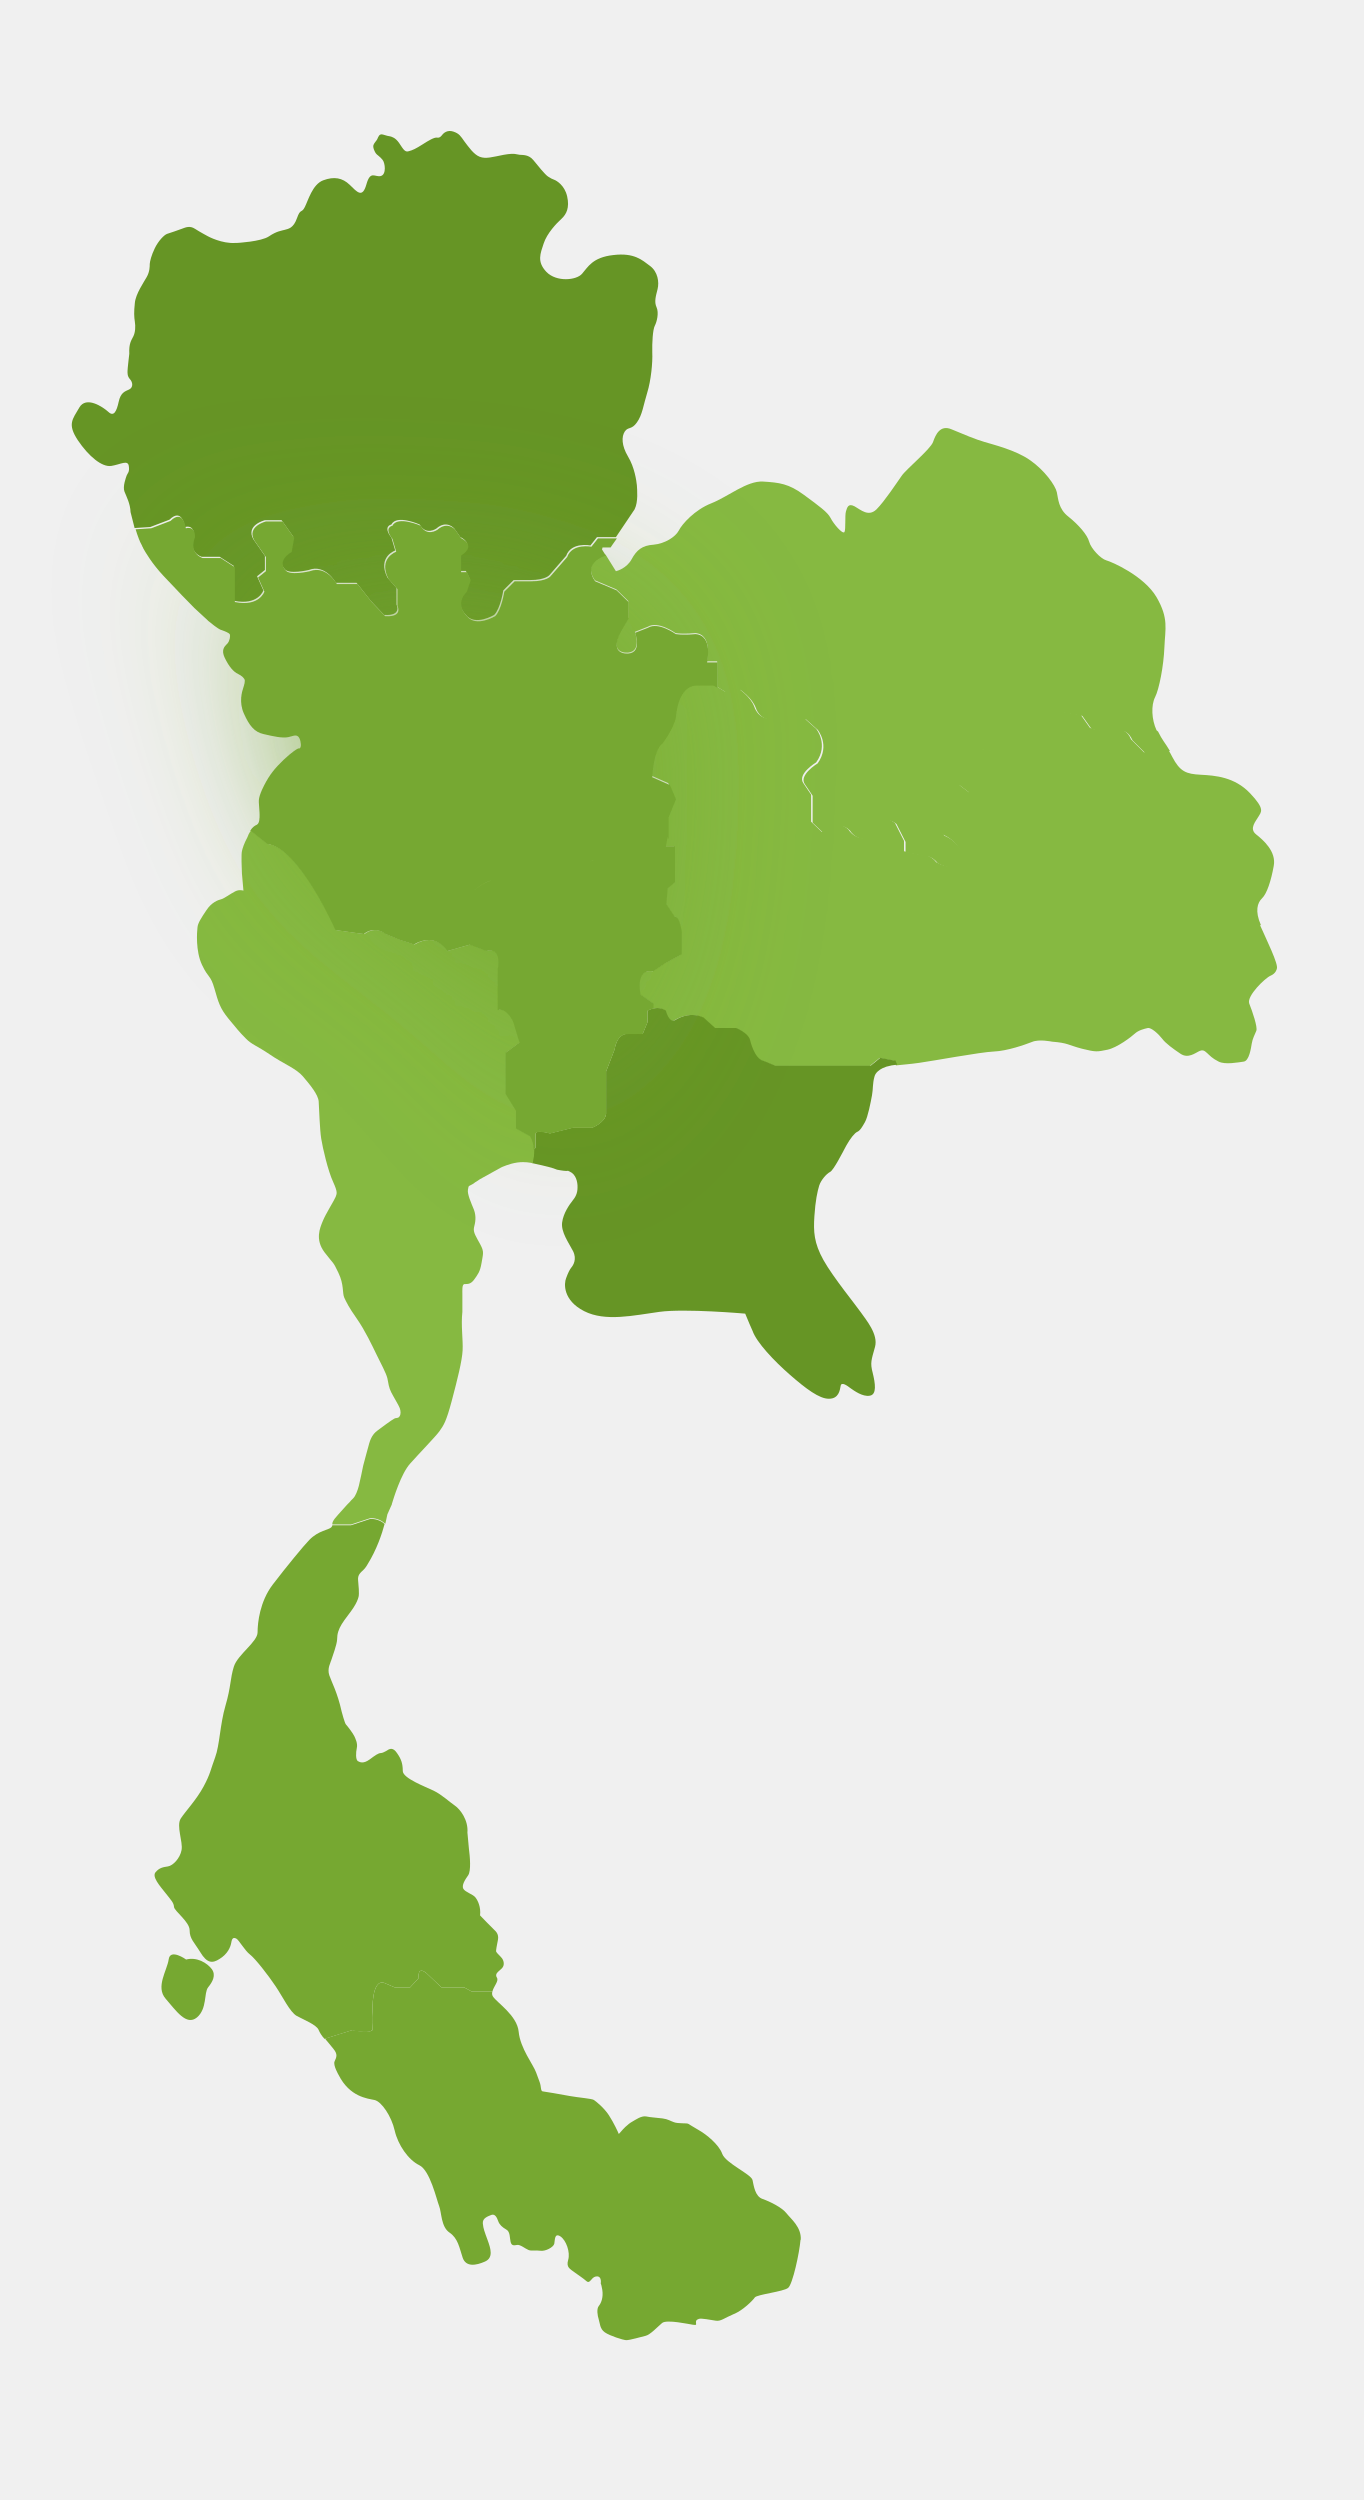
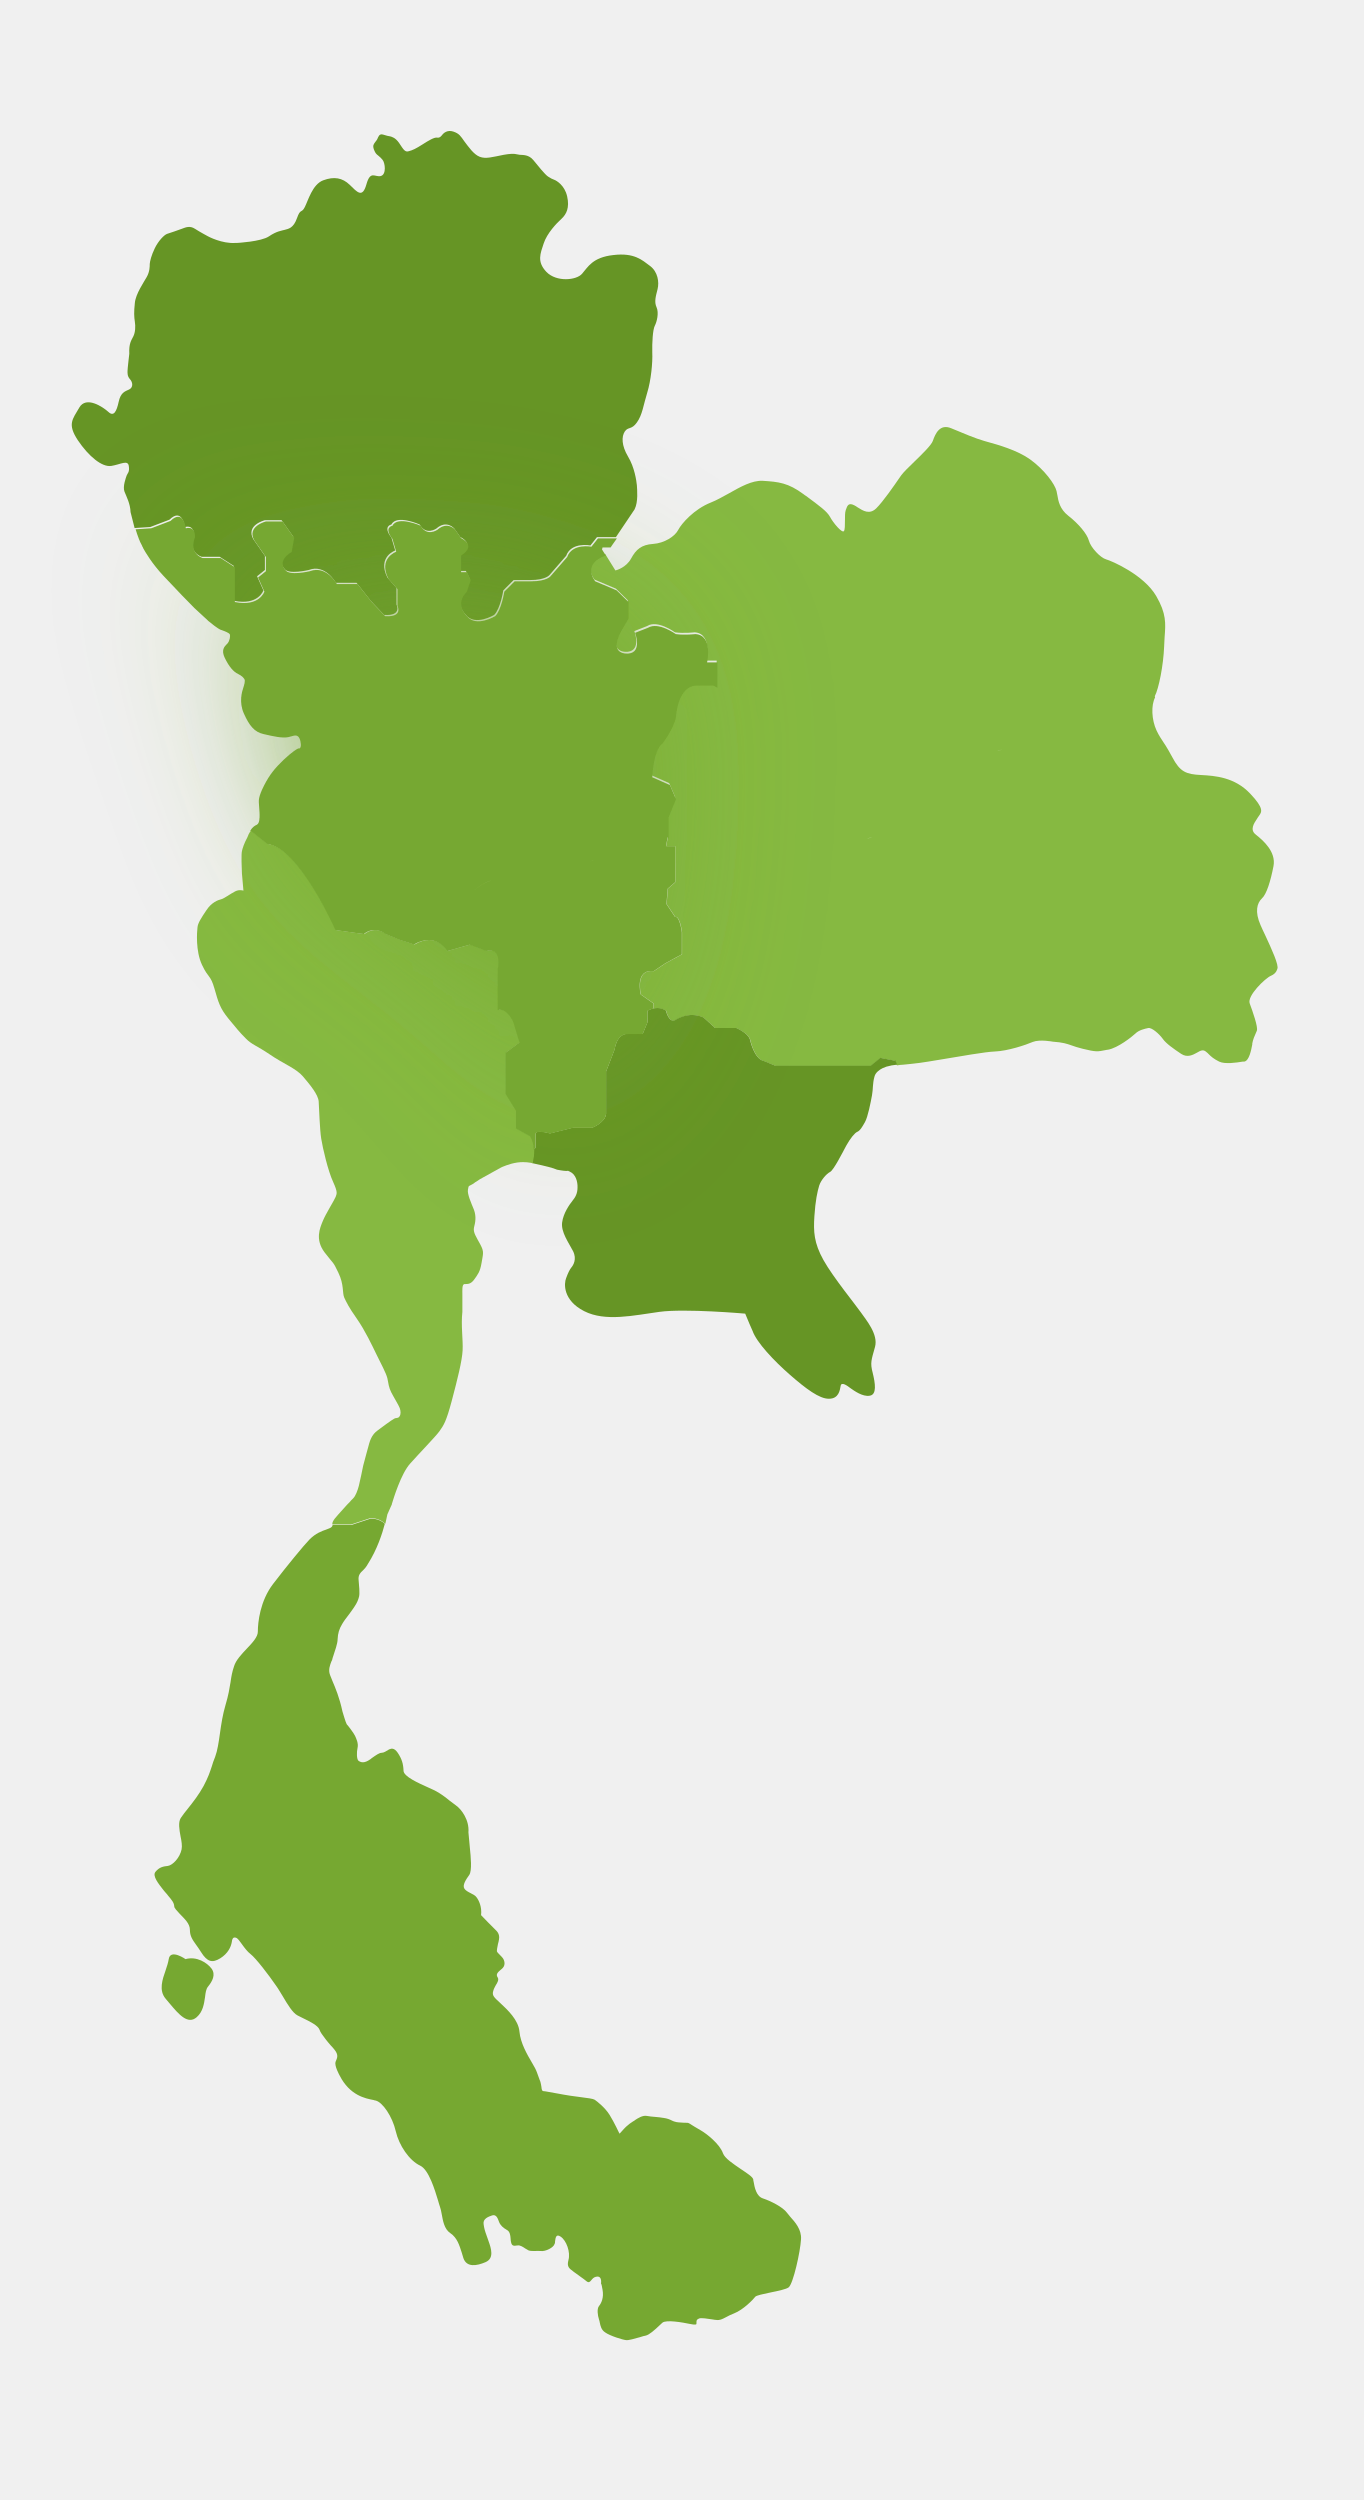
<svg xmlns="http://www.w3.org/2000/svg" version="1.1" viewBox="0 0 540 990">
  <defs>
    <style>
      .cls-1 {
        fill: none;
      }

      .cls-2 {
        mask: url(#mask);
      }

      .cls-3 {
        filter: url(#drop-shadow-6);
      }

      .cls-3, .cls-4, .cls-5 {
        fill: #86b941;
      }

      .cls-6 {
        filter: url(#drop-shadow-3);
      }

      .cls-7 {
        filter: url(#drop-shadow-2);
      }

      .cls-8 {
        filter: url(#drop-shadow-7);
      }

      .cls-9 {
        filter: url(#drop-shadow-5);
      }

      .cls-10 {
        filter: url(#drop-shadow-4);
      }

      .cls-11 {
        fill-opacity: .3;
      }

      .cls-11, .cls-12, .cls-5, .cls-13, .cls-14 {
        fill-rule: evenodd;
      }

      .cls-11, .cls-15 {
        fill: #fff;
      }

      .cls-16 {
        fill: url(#linear-gradient-5);
      }

      .cls-17 {
        fill: url(#linear-gradient-6);
      }

      .cls-18 {
        fill: url(#linear-gradient-4);
      }

      .cls-19 {
        fill: url(#linear-gradient-3);
      }

      .cls-20 {
        fill: url(#linear-gradient-2);
      }

      .cls-21 {
        fill: #3f74c7;
      }

      .cls-22 {
        fill: url(#linear-gradient);
      }

      .cls-23, .cls-13, .cls-14 {
        fill: #76a831;
      }

      .cls-24 {
        mask: url(#mask-2);
      }

      .cls-25 {
        mask: url(#mask-3);
      }

      .cls-26 {
        mask: url(#mask-4);
      }

      .cls-27 {
        mask: url(#mask-5);
      }

      .cls-28 {
        mask: url(#mask-7);
      }

      .cls-29 {
        mask: url(#mask-6);
      }

      .cls-30 {
        mask: url(#mask-1);
      }

      .cls-31 {
        fill: #3860ad;
      }

      .cls-32 {
        clip-path: url(#clippath-1);
      }

      .cls-33 {
        clip-path: url(#clippath-3);
      }

      .cls-34 {
        clip-path: url(#clippath-4);
      }

      .cls-35 {
        clip-path: url(#clippath-2);
      }

      .cls-36 {
        clip-path: url(#clippath-7);
      }

      .cls-37 {
        clip-path: url(#clippath-6);
      }

      .cls-38 {
        clip-path: url(#clippath-5);
      }

      .cls-14 {
        filter: url(#drop-shadow-1);
      }

      .cls-39 {
        fill: #669525;
      }

      .cls-40 {
        clip-path: url(#clippath);
      }
    </style>
    <filter id="drop-shadow-1" x="-67" y="84" width="471" height="492" filterUnits="userSpaceOnUse">
      <feOffset dx="0" dy="0" />
      <feGaussianBlur result="blur" stdDeviation="40" />
      <feComposite in2="blur" operator="in" />
      <feComposite in="SourceGraphic" />
    </filter>
  </defs>
  <g>
    <path class="cls-39" d="M53.3,209.1l6.2-.4,7.6-2.9c5.1-5,6.1,2.9,6.1,2.9,4.1-1,3.6,3.6,3.6,3.6-2.5,6.6,3.1,8.2,3.1,8.2h7.1l5.6,3.6v13.8c9.7,2,11.7-4.1,11.7-4.1l-2.5-5.6,3.1-2.5v-5.6l-4.6-6.6c-3.1-5.6,4.6-7.5,4.6-7.5h6.6l4.6,6.5-1,5.6c-6.1,3.6-2.5,7.1-2.5,7.1,1.5,2.5,9.7.5,9.7.5,6.6-2.5,10.7,5.1,10.7,5.1h8.2l5.6,7.1,5.3,5.6c7.3.5,4.9-4.1,4.9-4.1v-6.6l-3.6-4.1c-4.1-8.2,3.1-10.7,3.1-10.7l-1.5-5.1c-3.6-4.6,0-5.2,0-5.2,2-4.1,11.2,0,11.2,0,2.5,4.5,6.6,1.6,6.6,1.6,4.1-3.6,7.1,0,7.1,0l2.3,3.3c6.4,3.3,0,6.9,0,6.9v6.6h2.3l1.5,3.1-1.5,4.6c-5.1,5.1,0,9.7,0,9.7,3.6,4.6,11.2,0,11.2,0,2.5-2.5,3.6-9.7,3.6-9.7l4.1-4.1h6.6c6.1,0,7.6-2,7.6-2l6.6-7.6c2-5.6,9.6-4.1,9.6-4.1l2.6-3.3h7.5c.8-1.2,1.9-2.8,3.3-4.9,3.5-5.2,4.1-6.1,4.1-6.1,1.5-3,1-7.7.9-9.6-.2-1.8-.9-7-3.5-11.3-2.6-4.4-2.6-7.9-1.3-9.9,1.3-2,2.7-.6,4.8-3.6,2.2-3,2.6-7,4.1-11.8,1.5-4.8,2.2-12.1,2-15.9-.1-3.8.2-9.1,1-10.6.8-1.5,1.7-5.1.7-7.3-1-2.2-.3-4.4.4-7.2.7-2.8.1-6.9-3-9.2-3.1-2.3-6.2-5.3-14.5-4.3-8.3.9-10.1,4.8-12.4,7.4-2.2,2.6-10.1,3.4-14.1-.7-3.9-4.1-2.4-7.3-1.1-11.3,1.3-4,5.1-8,7.1-9.8,1.9-1.8,3.2-4.3,2.2-8.8-1-4.5-4.3-6.3-5.1-6.6-.8-.3-1.3-.5-2.5-1.3-1.2-.8-4-4.3-5.8-6.5-1.8-2.2-4.1-2-5.4-2.1-1.3-.1-1.7-.8-6.3,0-4.6.9-7.1,1.7-9.5.8-2.4-.9-4.5-4-6.1-6.1-1.5-2.1-2-3.1-4.4-3.9-2.4-.8-3.9.7-4.3,1.2-.4.5-1,1.4-2.1,1.2-1.1-.2-3.3,1.1-5.8,2.7-2.5,1.6-3.9,2.3-5.5,2.7-1.5.5-2.2-1-3.7-3.2-1.5-2.2-2.9-2.5-3.6-2.7-.7-.1-1.2-.2-2.8-.7-1.6-.5-1.9,1-2.3,1.8-.4.8-1.1,1.3-1.5,2.3-.4.9.6,3,1,3.4.3.5,1.6,1.2,2.6,2.5,1,1.2,1.6,5.8-.7,6.4-2.3.6-4.1-2.4-5.7,3.3-1.6,5.7-3.7,3-6.6.2-2.9-2.8-6.2-3.4-10.5-1.8-4.3,1.6-6,8.1-7.3,10.6-1.3,2.6-1.7.4-3.1,4.4-1.4,4-3.4,4.2-4.8,4.6-1.4.4-3.2.5-6.3,2.6-3.1,2.1-12.6,2.6-12.6,2.6-.2,0-.4,0-.6,0-5.4.4-10.9-2.6-10.9-2.6h0c0,0,0,0,0,0h0c0,0-3.2-1.7-5.2-3-2-1.3-3.6-.6-5.2,0-1.6.6-4.5,1.6-5.8,2-1.2.4-3.5,2.8-4.9,5.7-1.4,2.9-1.9,5.1-2,6.2,0,1,0,3.1-1.2,5.2-1.1,2-4.4,6.7-4.7,10.3-.4,3.6-.3,5.5,0,7.4.3,1.8.2,4.2-.6,5.8-.8,1.6-1.8,2.8-1.6,6.9,0,0-.7,5.9-.7,6.8,0,.9-.1,2.1,1,3.3,1.1,1.2,1.3,3.2-.3,4-1.7.8-3.4,1.2-4.2,4.9-.8,3.7-1.9,6.1-4.1,4-2.2-2-8.8-6.4-11.5-1.7-2.7,4.7-4.8,6.5-.6,12.9,4.3,6.4,9.6,10.8,13.3,10.2,3.7-.6,6.5-2.5,6.9,0,.4,2.5-.5,2.9-.8,3.7-.3.8-1.7,4.5-.9,6.5s2.3,4.8,2.4,8.1" />
-     <path class="cls-4" d="M458,289.2c-2-4.3-2.2-9.9-.6-13.1,1.6-3.1,3.4-12.3,3.7-19.7.3-7.5,1.8-11.4-3.1-19.9-5-8.5-17.7-14-19.9-14.6-2.2-.6-6.1-4.7-6.8-7.4-.7-2.7-4.2-6.7-8.2-9.9-4-3.1-4-7-4.6-9.7-.6-2.7-4.8-8.6-10.5-12.6-5.7-4.1-15-6.3-18.2-7.3-3.2-.9-8.5-3.1-13-5-4.5-1.9-6.3,2.1-7.3,5-1,2.9-10.7,10.8-12.5,13.5-1.9,2.7-6.7,10-9.9,13.2-3.2,3.1-6.2.2-8.7-1.2-2.5-1.3-2.9.4-3.4,2s0,7.1-.6,8.2c-.7,1-4.3-3.2-5.5-5.6-1.2-2.3-4.4-4.6-10.5-9.1-6.1-4.5-9.8-4.9-16.2-5.3-6.4-.4-13.9,6-20.5,8.6-6.6,2.6-11.6,8.2-12.9,10.8-1.3,2.5-5.5,5.2-10,5.6-4.5.3-6.7,2.1-8.7,5.8-1.9,3.5-5.7,4.6-6.2,4.7h0l-4.1-6.6c-9.8,3.4-4.2,10.2-4.2,10.2l8.5,3.6,4.7,4.6v6.6l-3,5.1c-5.1,9.7,3,8.7,3,8.7,5.5-.5,2.6-8.2,2.6-8.2l5.1-2c4.1-2.5,11,2.5,11,2.5,3.4.5,7.8,0,7.8,0,7.1.5,4.6,11.2,4.6,11.2h4.1v10.1l3.6,2.2,5.6-1s4.6,3.1,6.1,7.1c0,0,1.5,5.1,6.6,4.6h13.3l4.6,4.1s5.1,6.1,0,13.3c0,0-7.6,4.6-5.1,8.2l3.1,4.6v10.7l4.3,4.1s5.9-5.6,10.5-1c0,0,3.1,5.6,10.2,2.5l3.6-3.6s0-5.1,4.6-1.5l3.6,7.1v4.1l7.1,1.5s3.1-.5,5.6,2.8c0,0,9.7,5.9,9.7-4.3,0,0-2-4.6-7.1-6.6,0,0-3.6-4.1,3.1-5.1l4.1-.5,3.1-2.5v-8.7l-4.1-3.1s-1.5-9.2,4.1-10.2l3.6-4.1s5.6,1,7.6,1c0,0,3.1,0,3.6-4.6,0,0-1-7.1,6.6-7.6h8.2l6.1-1v-2.5l8.7,1.5,3.6,5.1s2,1,5.6,1h7.1s2,0,3.6,3.6l5.1,5.1,9.7-.9c-2-3.4-3-4.2-4.7-7.7h0Z" />
-     <path class="cls-4" d="M499.3,366.3c-2.4-5.5-1.4-8.8.5-10.6,1.9-1.8,3.6-7.1,4.6-12.8,1.1-5.7-4.2-10.3-7-12.5-2.9-2.3,0-5.3,1-7.1s2.7-2.8-3.4-9.2c-6.1-6.4-13.7-7-19.5-7.3-5.8-.3-8.2-1.2-11.3-7.1-.5-1-1-1.9-1.5-2.7l-9.7.9-5.1-5.1c-1.5-3.6-3.6-3.6-3.6-3.6h-7.1c-3.6,0-5.6-1-5.6-1l-3.6-5.1-8.7-1.5v2.5l-6.1,1h-8.2c-7.6.5-6.6,7.6-6.6,7.6-.5,4.6-3.6,4.6-3.6,4.6-2,0-7.6-1-7.6-1l-3.6,4.1c-5.6,1-4.1,10.2-4.1,10.2l4.1,3.1v8.7l-3.1,2.5-4.1.5c-6.6,1-3.1,5.1-3.1,5.1,5.1,2,7.1,6.6,7.1,6.6,0,10.2-9.7,4.3-9.7,4.3-2.5-3.3-5.6-2.8-5.6-2.8l-7.1-1.5v-4.1l-3.6-7.1c-4.6-3.6-4.6,1.5-4.6,1.5l-3.6,3.6c-7.1,3.1-10.2-2.5-10.2-2.5-4.6-4.6-10.5,1-10.5,1l-4.3-4.1v-10.7l-3.1-4.6c-2.5-3.6,5.1-8.2,5.1-8.2,5.1-7.1,0-13.3,0-13.3l-4.6-4.1h-13.3c-5.1.5-6.6-4.6-6.6-4.6-1.5-4.1-6.1-7.1-6.1-7.1l-5.6,1-5.1-3.1h-6.1c-8.2-.5-8.8,12.3-8.8,12.3-.7,4.6-5.4,10.7-5.4,10.7-3.6,2.5-4,13.3-4,13.3l7,3.1,2.4,5.6-2.9,7.1v8.7l-.7,3.6h3.6v14.3l-2.9,2.5-.5,6.1,3.4,5.1c1.9-.5,2.7,6.1,2.7,6.1v8.7l-6.6,3.6-4.6,3.1c-7.6-1-5.1,9.2-5.1,9.2l5.1,3.6v2c1.4-.3,3.2-.3,4.9.9,0,0,1.1,5,3.6,3.8,0,0,5.2-3.8,11.3-1.1l4.6,4.2h8.4s4.6,1.9,5.4,4.6c0,0,1.5,7.6,5.4,8.4l4.6,1.9h37.8l3.8-3.1,5.7,1.1.8,1.8c2.5-.3,5.7-.5,9.1-1,5.2-.7,24.5-4.3,29.7-4.5,5.2-.2,12.3-2.7,15.1-3.8,2.8-1.2,7.9-.1,7.9-.1,6.4.5,6.2,1.3,11.9,2.8,5.6,1.4,6,1.2,10,.4,3.9-.8,9.5-5.1,10.9-6.4,1.4-1.3,3.7-1.9,5.1-2.2,1.4-.3,4.3,2.4,5.7,4.2,1.3,1.8,4.3,4,7.3,6,3,2,5.8-.3,7.3-1,1.5-.7,2.1-.3,3.2.7,1.1,1,2,2.1,4.6,3.4,2.6,1.3,7.7.3,9.9,0,2.2-.3,2.9-5.4,3.2-7.2.3-1.9,1.2-3.5,1.8-5,.6-1.4-1.6-7.8-2.8-10.8-1.1-3,6.3-10.1,8.4-11,2.2-.9,2.5-2.7,2.5-2.7.9-1.6-4.2-11.8-6.6-17.3h0Z" />
+     <path class="cls-4" d="M457.4,276.2c-1.6,3.1-1.4,8.8.6,13.1h0c1,2.1,1.8,3.2,2.7,4.6.6.9,1.2,1.8,2,3.2h0c.4.7.9,1.6,1.5,2.7,3.1,5.9,5.5,6.8,11.3,7.1,5.8.3,13.4.9,19.5,7.3,5.6,5.9,4.7,7.3,3.6,8.8,0,.1-.2.3-.3.4-.1.2-.3.5-.5.8-1.2,1.8-3,4.4-.5,6.3,2.9,2.3,8.1,6.8,7,12.5-1.1,5.7-2.7,11.1-4.6,12.8-1.9,1.8-2.9,5.2-.5,10.6h0c.5,1.1,1.1,2.5,1.8,3.9,2.5,5.4,5.6,12.1,4.8,13.4,0,0-.3,1.8-2.5,2.7-2.2.9-9.6,8-8.4,11,1.1,3,3.4,9.4,2.8,10.8-.1.2-.2.5-.3.7-.6,1.3-1.2,2.7-1.5,4.3,0,.1,0,.3,0,.4-.4,2.1-1.2,6.5-3.2,6.8-.2,0-.4,0-.6,0-2.4.4-7,1.1-9.3,0-2.2-1.1-3.2-2-4.1-2.9-.2-.2-.3-.3-.5-.5-1.1-1-1.7-1.4-3.2-.7-.2.1-.5.3-.9.5-1.6.9-3.9,2.2-6.4.5-3-2-6-4.1-7.3-6-1.3-1.8-4.3-4.5-5.7-4.2-1.4.3-3.7.8-5.1,2.2-1.4,1.3-6.9,5.7-10.9,6.4-.2,0-.4,0-.7.1-3.4.7-4,.8-9.3-.5-2-.5-3.2-.9-4.3-1.3-2-.7-3.4-1.2-7.5-1.5,0,0-5.1-1-7.9.1-2.8,1.2-9.9,3.6-15.1,3.8-3.5.1-13.7,1.9-21.5,3.2-3.6.6-6.6,1.1-8.2,1.3-2.2.3-4.4.5-6.3.7-1,0-1.9.2-2.7.3l-.8-1.8-5.7-1.1-3.8,3.1h-37.8l-4.6-1.9c-3.8-.8-5.4-8.4-5.4-8.4-.8-2.7-5.4-4.6-5.4-4.6h-8.4l-4.6-4.2c-6.1-2.7-11.3,1.1-11.3,1.1-2.5,1.1-3.6-3.8-3.6-3.8-1.7-1.1-3.5-1.1-4.9-.9v-2l-5.1-3.6s-2.5-10.2,5.1-9.2l4.6-3.1,6.6-3.6v-8.7s-.8-6.6-2.7-6.1l-3.4-5.1.5-6.1,2.9-2.5v-14.3h-3.6l.7-3.6v-8.7l2.9-7.1-2.4-5.6-7-3.1s.4-10.7,4-13.3c0,0,4.8-6.1,5.4-10.7,0,0,.7-12.7,8.8-12.2h6.1s1.5.9,1.5.9v-10.1h-4.1s2.5-10.7-4.6-11.2c0,0-4.4.5-7.8,0,0,0-7-5.1-11-2.5l-5.1,2s2.9,7.6-2.6,8.2c0,0-8.1,1-3-8.7l3-5.1v-6.6l-4.7-4.6-8.5-3.6s-5.6-6.8,4.2-10.2l4.1,6.6h0c.5-.1,4.3-1.2,6.2-4.7,2-3.7,4.2-5.5,8.7-5.8,4.5-.3,8.7-3,10-5.6,1.3-2.5,6.3-8.2,12.9-10.8,2.3-.9,4.7-2.3,7.1-3.6,4.6-2.6,9.2-5.2,13.4-5,6.4.4,10.1.8,16.2,5.3.3.3.7.5,1,.7,5.4,4,8.3,6.1,9.5,8.3,1.2,2.3,4.8,6.6,5.5,5.6.4-.5.4-2.4.4-4.2,0-1.6,0-3.2.3-4,0-.1,0-.2.1-.3.5-1.5,1-2.9,3.3-1.7.4.2.9.5,1.3.8,2.2,1.4,4.7,3,7.4.4,2.8-2.8,7-8.9,9.2-12.1.3-.4.5-.7.7-1,.8-1.1,2.8-3.1,5.1-5.3,3.2-3.1,6.8-6.6,7.4-8.3,1-2.9,2.8-6.9,7.3-5,4.5,1.9,9.8,4.1,13,5,.4.1.8.2,1.4.4,4,1.1,11.8,3.3,16.8,6.9,5.7,4.1,9.9,9.9,10.5,12.6.1.5.2,1,.3,1.5.4,2.5,1,5.6,4.3,8.2,4,3.1,7.5,7.2,8.2,9.9.7,2.7,4.6,6.8,6.8,7.4,2.2.6,15,6.1,19.9,14.6,4,6.9,3.7,10.8,3.3,16,0,1.2-.2,2.5-.2,3.9-.3,7.5-2.1,16.6-3.7,19.7ZM287.4,273.9h0l5.6-1h0l-5.6,1ZM419.4,281.6v2.5l-6.1,1h0l6.1-1v-2.5h0ZM404.8,285.2c-7.3.7-6.3,7.6-6.3,7.6-.5,4.1-2.9,4.5-3.5,4.6.5,0,3-.5,3.5-4.6,0,0-1-7,6.3-7.6ZM387.3,296.4s0,0,0,0l-3.6,4.1c-5.6,1-4.1,10.2-4.1,10.2l4.1,3.1v8.7l-3.1,2.5-4.1.5c-6.6,1-3.1,5.1-3.1,5.1,5.1,2,7.1,6.6,7.1,6.6,0,4.4-1.8,5.8-3.8,6,2-.2,3.8-1.6,3.8-6,0,0-2-4.6-7.1-6.6,0,0-3.6-4.1,3.1-5.1l4.1-.5,3.1-2.5v-8.7l-4.1-3.1s-1.5-9.2,4.1-10.2l3.6-4.1ZM365.5,338.7c0,0-.1,0-.1,0h0s0,0,.1,0ZM351.8,324.7c-1.7.2-1.7,2.8-1.7,2.8l-3.6,3.6c-1.2.5-2.3.8-3.3.9,1,0,2.1-.4,3.3-.9l3.6-3.6s0-2.6,1.7-2.8ZM331.6,326.7c-3.1.3-5.6,2.7-5.8,2.8h0s2.6-2.5,5.8-2.8ZM305.7,284.6h0s0,0,0,0c0,0,0,0,0,0Z" />
    <path class="cls-39" d="M354.3,420l-5.7-1.1-3.8,3.1h-37.8l-4.6-1.9c-3.8-.8-5.4-8.4-5.4-8.4-.8-2.7-5.4-4.6-5.4-4.6h-8.4l-4.6-4.2c-6.1-2.7-11.3,1.1-11.3,1.1-2.5,1.1-3.6-3.8-3.6-3.8-3.4-2.3-7.3,0-7.3,0v4.6l-1.9,4.6h-6c-4.4,0-5.1,6.1-5.1,6.1l-3.4,8.8v16.8c-.4,3.4-5.4,5.4-5.4,5.4h-7.6l-9.2,2.3c-5.7-1.5-5.7,0-5.7,0v5.7l-.8.7c0,2-.3,4-.6,5.4,5.6,1.2,8.3,1.9,9.9,2.6,0,0,2.5.5,3.7.5.3,0,.5,0,.6-.1.3.2.4.2.6.3,0,0,.1,0,.2.1h0c2.3,1,3.1,4,3,6.3,0,2.3-.9,3.9-2,5.2-1.1,1.4-3.6,4.8-4.1,8.6-.5,3.8,2.6,8,4.3,11.3,1.7,3.3,0,5.8-.7,6.6-.6.8-1.2,1.9-2,4.1-.9,2.2-1.3,8.8,7.1,13.1,8.4,4.3,19.6,1.7,29.8.3,10.1-1.4,34,.7,34,.7.8,2.1,2.9,6.8,2.9,6.8,1.6,4.6,8.5,11.9,14.8,17.4,6.3,5.5,11.7,9.6,15.5,9.5,3.8,0,4.3-3.3,4.6-5.1.3-1.8,2.7,0,4,1,1.3.9,4.7,3.4,7.5,2.9,2.9-.4,2.2-4.9,1.2-9-1.1-4.1-.5-5.2.9-10.3,1.4-5-3.6-10.8-5.6-13.7-2-2.9-11-13.9-14.8-20.7-3.8-6.8-4-11.3-3.6-17.4.4-6.2,1.2-9.8,1.9-12.1.7-2.2,2.9-4.7,4.3-5.4,1.4-.7,4.8-7.4,6.4-10.4,1.6-2.9,3.4-5.1,4.4-5.5,1.1-.5,1.8-1.7,3-3.8,1.2-2.1,2.3-7.9,2.8-10.6.5-2.7.2-4.7,1-7.5.4-1.6,2-2.7,3.2-3.3l1.5-.6,2.1-.5c.6-.1,1.4-.2,2.2-.3l-.8-1.8h0Z" />
-     <path class="cls-23" d="M73.6,775.9s-6.2-4.4-6.8,0c-.6,4.4-5.3,10.9-1.2,15.6,4.1,4.7,8.2,10.9,12.4,7.4,4.1-3.5,2.7-9.7,4.4-11.9,1.8-2.2,3.2-4.8,1.5-7.2-1.8-2.4-5.9-5-10.3-3.8h0Z" />
-     <path class="cls-23" d="M147.5,803.9s.4-4.6,0-7.6c0,0-.4-12.6,4.6-11.1l4.2,1.8h6.1l3.4-3.7s-.7-5,3.1-1.9l5.9,5.6h9l2.9,1.6h8.3c.5-2,2.6-4.1,1.8-5.4-1.1-1.7.8-2.5,2-3.8,1.2-1.3.6-3.1,0-3.9-.6-.8-2-2-2.3-2.6-.2-.6.3-2.5.7-4.8.4-2.3-1-3.4-1.4-3.8-.5-.4-5.7-5.8-5.7-5.8.4-3.3-.9-6-1.9-7.2-1-1.2-3.9-2-4.7-3.3-.8-1.4.7-3.7,1.9-5.4,1.2-1.7.7-7.5.3-10.4-.3-2.9-.6-6.5-.6-6.5.4-4.9-2.8-9.2-5-10.7-2.2-1.5-5.1-4.3-8.4-5.9-3.3-1.6-12.2-4.9-12.2-7.8s-.6-4.7-2.3-7.1c-1.6-2.4-2.9-1.5-3.3-1.4-.4.2-1.9,1.3-3,1.4-1.1,0-2.3.9-4.6,2.6-2.4,1.7-3.7,1.1-4.6.6-.9-.6-.8-3.4-.4-5.2s-.5-3.6-1-4.7c-.5-1.1-2.8-4.1-3.3-4.6-.5-.5-1.7-5.1-1.7-5.1-1.7-7.7-4-11.7-4.9-14.4-.9-2.7.5-4.9.9-6.3.4-1.4,2.1-5.7,2.2-7.9,0-2.3.6-4,1.8-6,1.2-2,3.5-4.7,4.7-6.6,1.2-1.9,1.7-3.1,2-4.3.3-1.2,0-4.6-.2-6.6-.2-2,1-3,2-3.9,1-.9,1.8-2.4,1.8-2.4,3.6-5.8,5.7-12.1,6.7-15.9-2.5-2.3-5.7-2-5.7-2l-7.6,2.5h-7.4c0,.2-.1.5-.4.8-1,1.1-5,1.2-8.7,5-2,2-9.4,11-14.5,17.7-5.1,6.7-6,15.1-6,18.9s-7.9,8.8-9.4,13.6c-1.5,4.8-1.1,7.9-3.3,15.4-2.2,7.5-2.3,15.7-4.1,20.5-1.8,4.8-1.8,6.4-4.6,11.6-2.8,5.2-7.1,9.7-9,12.6-1.9,2.9.9,9.2.3,12.5-.6,3.3-3.4,6.2-5.4,6.5-1.9.3-3.4.5-4.9,2.3-1.5,1.8,1.6,5.3,3.9,8.2,2.3,2.9,3.3,3.9,3.4,5.5.1,1.7,6.2,5.9,6.2,9.3s1.8,4.7,4.3,8.8c2.5,4.1,4.6,4.5,7.6,2.5,3.1-1.9,4.3-4.6,4.6-6.5.3-1.9,1-2,2-1.5,1,.5,3.3,4.7,5.4,6.3,2.1,1.6,7.3,8.3,10.1,12.5,2.8,4.1,5.7,10.3,8.4,11.8,2.7,1.5,7.9,3.5,8.7,5.6.4,1,1.2,2.3,2.3,3.5l10.8-3.4s6.5,1.5,8,0h0Z" />
-     <path class="cls-23" d="M317.1,886.9c.3-5-4-8.3-5.7-10.5-1.7-2.2-6.5-4.6-9.4-5.6-3-1-3.5-5.2-4-7.5-.5-2.3-10.7-6.7-12-10.4-1.3-3.7-6.5-7.8-9-9.2-2.5-1.4-3.9-2.4-4.5-2.7-.6-.3-4.1,0-5.6-.6-1.5-.5-2.3-1.2-4.5-1.5-2.2-.3-4.8-.4-6.6-.8-1.9-.3-4.2,1.4-5.3,2-1.1.6-1.8,1.2-2.9,2.2-1.1,1-2.5,2.9-2.6,2.7,0-.2-2-4.5-3.9-7.4s-5-5.4-5.9-6c-.9-.6-5.9-.9-9.7-1.6s-9.5-1.7-10.5-1.8c-1,0-.6-1.9-1.3-3.7,0,0-.3-.7-1.4-3.8-1.1-3.1-6.3-9.6-6.9-16.1-.6-6.5-8.7-11.6-10.2-14-.4-.6-.4-1.3-.2-2h-8.3l-2.9-1.6h-9l-5.9-5.6c-3.8-3.1-3.1,1.9-3.1,1.9l-3.4,3.7h-6.1l-4.2-1.8c-5-1.5-4.6,11.1-4.6,11.1.4,3.1,0,7.6,0,7.6-1.5,1.5-8,0-8,0l-10.8,3.4c1.1,1.4,2.4,2.8,3.3,4,1.9,2.3,1.2,3.4.5,5-.7,1.5,1.6,5.4,1.6,5.4,4.4,8.7,11.4,9.3,14.2,9.9,2.8.6,6.7,6.4,8,12.1,1.3,5.7,5.4,11.6,9.7,13.7,4.3,2,6.9,13.7,7.9,16.2,1,2.5.7,8.2,4.1,10.5,3.4,2.3,3.9,6,5.2,9.9s5.4,3.1,8.8,1.6c3.5-1.5,2.3-5.2,1.1-8.5-1.2-3.3-1.7-4.5-1.9-6.6-.2-2.1,1.9-2.8,3.4-3.4,1.5-.5,2.2,1.1,2.7,2.5.5,1.4,1.6,2.4,3.2,3.3,1.6.9,1.3,3.3,1.7,4.9.4,1.6,1.3,1.4,2.6,1.2s3.2,1.5,4.5,2,2.8,0,4.7.3c2,.3,5.2-1.4,5.5-2.8.3-1.4,0-4.4,2.4-2.9,2.3,1.5,4,6.3,3.1,9.3-.9,3.1.8,3.6,2.6,5,1.9,1.4,3.1,2.1,4.6,3.4,1.5,1.3,1.8-1.4,3.7-1.8,2-.4,2.2,1.4,2,3.1,0,0,0-1.1.6,2.1.5,3.2-.5,5.4-1.4,6.5-.9,1.1-.5,3.8,0,5.3.5,1.5.4,3.7,2.4,5.1,2,1.4,7.1,3,8.4,3.1,1.3.1,5.9-1.3,7.7-1.7,1.9-.4,4.8-3.6,6.6-5.1,1.8-1.5,10.7.5,12.2.7,1.5.2,1.3,0,1.2-.8,0-.9.1-1.1,1.1-1.5.9-.4,4.7.4,6.8.7,2,.3,3.4-1.1,7-2.6,3.6-1.4,7.6-5.4,8.4-6.6.8-1.2,11.4-2.3,13.2-3.8,1.8-1.4,4.5-14,4.9-19h0Z" />
+     <path class="cls-23" d="M128.7,807.2c-1-1.3-1.9-2.5-2.2-3.5-.6-1.6-3.8-3.2-6.5-4.5-.8-.4-1.6-.8-2.2-1.1-1.9-1-3.9-4.3-5.9-7.7-.9-1.4-1.7-2.9-2.6-4.1-2.8-4.1-8-10.9-10.1-12.5-1.2-.9-2.4-2.5-3.4-3.9-.8-1.2-1.6-2.1-2-2.4-1-.5-1.8-.4-2,1.5-.3,1.9-1.5,4.6-4.6,6.5-3.1,1.9-5.1,1.5-7.6-2.5-.7-1.1-1.3-2-1.9-2.8-1.5-2.1-2.5-3.5-2.5-6s-2.2-4.4-4-6.3c-1.2-1.3-2.2-2.3-2.2-3-.1-1.4-.8-2.3-2.5-4.3h0c-.3-.4-.6-.8-1-1.2-.2-.2-.4-.5-.6-.7h0c-2.2-2.8-4.7-5.9-3.3-7.5,1.5-1.8,3-2.1,4.9-2.3,1.9-.3,4.7-3.2,5.4-6.5.3-1.4,0-3.3-.4-5.2-.5-2.7-1-5.6.1-7.3.7-1.1,1.7-2.3,2.8-3.7h0c2-2.5,4.4-5.6,6.2-8.9,1.9-3.6,2.5-5.5,3.3-7.9.3-1.1.7-2.2,1.3-3.7.9-2.4,1.4-5.7,1.9-9.3.5-3.6,1.1-7.5,2.2-11.2,1.2-4,1.6-6.7,2-9.1.3-2.1.6-4,1.4-6.3.7-2.3,2.9-4.7,5-6.9,2.3-2.4,4.4-4.7,4.4-6.7,0-3.8.9-12.2,6-18.9,5.1-6.7,12.5-15.7,14.5-17.7,2.4-2.4,4.8-3.3,6.6-3.9,1-.4,1.7-.6,2.1-1,.3-.3.4-.5.4-.8h7.4l7.6-2.5s3.2-.3,5.7,2c-1,3.8-3,10.1-6.7,15.9,0,0-.8,1.5-1.8,2.4,0,0,0,0-.1.1-1,.9-2,1.9-1.8,3.8.2,2,.5,5.4.2,6.6-.3,1.2-.7,2.4-2,4.3-.5.8-1.3,1.8-2,2.8-1,1.3-2,2.6-2.7,3.8-1.2,2-1.7,3.7-1.8,6,0,1.8-1.1,4.7-1.7,6.6-.2.5-.3,1-.4,1.3,0,.3-.2.6-.4,1-.5,1.4-1.3,3.2-.5,5.3.3.7.6,1.6,1,2.5,1.1,2.6,2.7,6.3,3.9,11.9,0,0,1.3,4.5,1.7,5.1.5.5,2.8,3.5,3.3,4.6.5,1.1,1.4,3,1,4.7s-.4,4.6.4,5.2c.9.6,2.2,1.1,4.6-.6.2-.1.4-.3.5-.4,2-1.4,3.1-2.2,4.1-2.2.8,0,1.8-.7,2.5-1.1.2-.1.4-.3.5-.3,0,0,0,0,.1,0,.5-.2,1.7-.8,3.2,1.4,1.6,2.4,2.2,4.3,2.3,7.1,0,2.3,5.9,4.9,9.9,6.7h0c.9.4,1.7.8,2.4,1.1,2.2,1.1,4.3,2.7,6,4.1h0c.9.7,1.7,1.3,2.4,1.8,2.2,1.5,5.4,5.8,5,10.7,0,0,.3,3.6.6,6.5.3,2.9.9,8.8-.3,10.4-1.2,1.7-2.8,4-1.9,5.4.4.7,1.5,1.3,2.5,1.8.9.5,1.8.9,2.2,1.5,1,1.2,2.3,3.9,1.9,7.2,0,0,5.2,5.4,5.7,5.8,0,0,0,0,0,0,.5.5,1.8,1.6,1.4,3.8-.1.6-.2,1.2-.4,1.8h0c-.3,1.4-.5,2.6-.4,3,.1.3.7.9,1.2,1.4.4.4.8.8,1.1,1.2.6.8,1.2,2.6,0,3.9-.3.3-.6.6-.9.8h0c-1,.9-2,1.7-1.1,3,.5.8,0,1.9-.8,3.1-.4.7-.8,1.5-1,2.3h0c-.2.7-.2,1.4.2,2,.4.7,1.4,1.6,2.6,2.7,2.9,2.7,7.2,6.7,7.6,11.3.4,4.5,3,9,5,12.4.9,1.5,1.6,2.8,1.9,3.7,1.1,3.1,1.4,3.8,1.4,3.8.2.7.3,1.4.4,2,.1,1,.2,1.7.9,1.7.6,0,2.8.5,5.3.9,1.8.3,3.6.7,5.2.9,1.4.2,3,.4,4.4.6,2.5.3,4.7.6,5.3,1,.9.6,4.1,3.1,5.9,6s3.8,7.2,3.9,7.4c0,.1.5-.4,1-1,.5-.6,1.1-1.2,1.6-1.7,1.1-1,1.8-1.5,2.9-2.2.2,0,.4-.2.6-.4,1.2-.8,3.1-2,4.7-1.7,1,.2,2.2.3,3.4.4,1.1.1,2.2.2,3.3.4,1.5.2,2.4.6,3.2,1,.4.2.8.4,1.3.5.8.3,2.3.3,3.5.4,1,0,1.8,0,2,.2.2.1.6.3,1,.6.8.5,1.9,1.2,3.5,2.1,2.5,1.4,7.7,5.5,9,9.2.7,2,4.1,4.2,7,6.2,2.5,1.7,4.8,3.1,5,4.2,0,.2,0,.4.1.7.4,2.4,1.1,6,3.8,6.8,3,1,7.8,3.4,9.4,5.6.4.5.8,1,1.3,1.6,1.9,2.1,4.6,5.1,4.3,9h0c-.3,5-3.1,17.6-4.9,19-.9.7-4.1,1.4-7.1,2-2.9.6-5.7,1.2-6.1,1.7-.8,1.1-4.8,5.2-8.4,6.6-1.3.5-2.3,1-3.2,1.5-1.5.8-2.5,1.3-3.8,1.1-.4,0-.9-.1-1.5-.2-2-.3-4.5-.7-5.3-.4-.9.4-1.1.6-1.1,1.5,0,.1,0,.2,0,.3,0,.6,0,.7-1.3.6-.2,0-.7-.1-1.2-.2-2.9-.6-9.5-1.8-11-.5-.4.4-.9.8-1.4,1.3-1.7,1.6-3.8,3.5-5.2,3.8-.6.1-1.3.3-2.2.6-2.1.6-4.6,1.3-5.5,1.2-1.3-.1-6.5-1.7-8.4-3.1-1.5-1-1.8-2.5-2.1-3.9,0-.4-.2-.8-.3-1.2-.5-1.5-.9-4.2,0-5.3.9-1.1,2-3.3,1.4-6.5-.5-3-.6-2.3-.6-2.1.2-1.7,0-3.5-2-3-.9.2-1.4.8-1.8,1.3-.6.7-1,1.2-1.9.5-.8-.7-1.6-1.2-2.4-1.8-.7-.5-1.4-1-2.2-1.6-.3-.2-.6-.4-.8-.6-1.5-1.1-2.5-1.8-1.8-4.4.9-3.1-.8-7.8-3.1-9.3-1.8-1.2-2,.4-2.2,1.9,0,.4,0,.7-.2,1-.3,1.4-3.6,3.1-5.5,2.8-.8-.1-1.6,0-2.3,0-.9,0-1.7,0-2.4-.2-.4-.2-.9-.5-1.4-.8-1-.7-2.2-1.4-3-1.2,0,0-.1,0-.2,0-1.2.2-2.1.3-2.4-1.2-.1-.4-.2-.9-.2-1.5-.1-1.4-.3-2.8-1.4-3.4-1.6-.9-2.7-1.9-3.2-3.3-.5-1.4-1.1-3-2.7-2.5-1.5.5-3.7,1.3-3.4,3.4.2,1.6.5,2.7,1.2,4.6.2.6.4,1.2.7,2,1.2,3.3,2.3,7-1.1,8.5-3.5,1.5-7.5,2.2-8.8-1.6-.2-.7-.4-1.3-.6-2-1-3.1-1.8-6-4.6-7.9-2.4-1.6-2.9-4.9-3.4-7.6-.2-1.1-.4-2.1-.7-2.9-.2-.5-.4-1.3-.7-2.3-1.3-4.3-3.7-12.3-7.1-13.9-4.3-2-8.4-8-9.7-13.7-1.3-5.7-5.2-11.5-8-12.1-.2,0-.5-.1-.8-.2-3.2-.6-9.4-1.8-13.4-9.7,0,0-2.2-3.9-1.6-5.4,0-.1,0-.2.1-.3.6-1.4,1.1-2.5-.6-4.6-.4-.5-.9-1.1-1.5-1.7-.6-.7-1.3-1.5-1.9-2.3h0ZM153.4,785.7l-1.3-.5c-1-.3-1.8,0-2.4.6.6-.6,1.4-.9,2.4-.6l1.3.5ZM73.6,775.9s-6.2-4.4-6.8,0c-.2,1.3-.7,2.8-1.2,4.3-1.3,3.7-2.8,8,0,11.3.5.6,1.1,1.3,1.6,1.9,3.6,4.3,7.2,8.5,10.7,5.4,2.5-2.2,2.9-5.3,3.3-8,.2-1.7.4-3.1,1.1-4,1.8-2.2,3.2-4.8,1.5-7.2-1.8-2.4-5.9-5-10.3-3.8h0Z" />
    <path class="cls-4" d="M152.3,603.2c-2.5-2.3-5.7-2-5.7-2l-7.6,2.5h-7.4c0-.6-.1-1.3,2.3-3.9,1.5-1.6,3.8-4.3,4.1-4.5.2-.2.9-.9,1.1-1.2,0,0,0-.1.1-.1l.7-.7h.1-.1c.9-.9,1.7-3,2.2-4.9.5-1.9,1.4-6.5,1.7-7.9.3-1.4,1.6-5.8,2.4-8.9.9-3.1,2.2-4.3,3.4-5.2,1.2-.9,5.5-4.1,6.5-4.6.9-.5,1.5,0,2.1-.9.6-.8.5-2.2.1-3.3-.4-1.1-2.5-4.5-3.4-6.3-.9-1.8-1.1-3.4-1.5-5.5-.5-2.1-2.7-6.1-4.3-9.4-1.6-3.3-4.5-9.5-7.8-14.2-3.3-4.7-4.1-6.5-5-8.4-.8-1.9,0-5-2.3-9.8-2.3-4.8-1.6-3-5.5-8.1-3.8-5.1-1.8-9.6-.7-12.3,1.1-2.8,4.6-8.3,5.1-9.6.5-1.4.9-1.8-1-6-2-4.3-4.1-13.3-4.7-17.1-.6-3.8-.8-11.8-1-14.7-.2-2.8-3.5-6.7-6.2-9.9-2.7-3.2-7.9-5.1-13.1-8.7-5.3-3.6-7.2-3.9-9.6-6.4-2.5-2.5-3.6-3.9-6.9-7.9-3.3-4.1-3.9-6.3-5.5-11.9-1.6-5.5-2.3-3.8-4.9-9.3-2.6-5.5-2-13.1-1.8-14.8.1-1.7,1.5-3.8,3.5-6.8,2-3.1,4.6-4.1,5.9-4.4,1.2-.3,3.7-2.2,5.5-3.1,1.7-.9,3.3-.3,3.3-.3,0,0-.4-4.6-.6-6.9-.1-2.2-.3-7.5,0-8.7.2-1.1.9-3.2,2.2-5.6l.5-1.2s0,0,0,0c.3-.6.6-1,.9-1.4l6.7,5.3c12.7,1.5,27,34.1,27,34.1l11.2,1.6c4.6-3.6,8.7,0,8.7,0l5.6,2.3,5.6,1.8c8.7-5.1,13.3,2.5,13.3,2.5l8.8-2.5,6.5,2.5c6.6-1.5,4.6,7.1,4.6,7.1v16.3c3.6-1,6.1,4.6,6.1,4.6l2.5,8.2-5.5,4.1v16.3l4.1,6.6v7.1l5.6,3.1c2,3.3,1.4,7.9.7,10.7-.2,0-.3,0-.5-.1-1.1-.2-2.2-.3-3.3-.3-3.2,0-6,1-8.2,1.9l-.8.4-8.1,4.5c-.8.5-1.4.9-1.5,1h0c0-.1-1,.7-1,.7l-.7.4c-1.1.7-1.2.1-1.5,2-.3,1.8,1.3,5.3,2.4,8,1,2.8.5,5.1,0,7-.4,2,.9,3.7,2.5,6.7,1.6,3,1.1,3.6.5,7.3-.6,3.6-1.5,4.6-3,6.7-1.5,2-2.8,1.6-3.8,1.7-1,.1-.8,2.6-.8,4.2,0,1.6,0,6.8,0,6.8-.6,5.4.3,11,.1,15.2-.2,4.2-2.1,11.7-4.3,20-2.2,8.3-3.2,9.7-4.9,12.1-1.7,2.3-7.6,8.3-11.6,12.8-3.6,4-6.6,13.9-7.2,15.9,0,.2-.1.4-.1.4h0l-.5,1.1h0l-1.2,2.7-.8,3.7h0Z" />
    <path class="cls-14" d="M256.8,349.9h0c5.6-2,1.5-12.2,1.5-12.2l3.4-2.5h0l-3.4,2.5s4.1,10.2-1.5,12.2ZM264.4,331.5l-.7,3.6h3.6v14.3l-2.9,2.5-.5,6.1,3.4,5.1c1.9-.5,2.7,6.1,2.7,6.1v8.7l-6.6,3.6-4.6,3.1c-7.6-1-5.1,9.2-5.1,9.2l5.1,3.6v2c-1.4.3-2.4.9-2.4.9v4.6l-1.9,4.6h-6c-4.4,0-5.1,6.1-5.1,6.1l-3.4,8.8v8.3h-13.8s13.8,0,13.8,0v8.5c-.4,3.4-5.4,5.4-5.4,5.4h-7.6l-9.2,2.3c-5.7-1.5-5.7,0-5.7,0v5.7l-.8.7c0-1.8-.4-3.7-1.4-5.3l-5.6-3.1v-7.1l-.2-.3h0s-3.9-6.3-3.9-6.3v-16.3l5.5-4.1-2.5-8.2s-2.5-5.6-6.1-4.6v-16.3s2-8.7-4.6-7.1l-6.5-2.5-8.8,2.5s-1.3-2.1-3.7-3.4c5.1-8.6,1.2-11.4,1.2-11.4l-6.2-3.6v-5.1h0s0,5.1,0,5.1l6.2,3.6s3.9,2.8-1.2,11.4c-2.2-1.2-5.4-1.6-9.6.8l-5.6-1.8-5.6-2.3s-4.1-3.6-8.7,0l-11.2-1.6s-14.3-32.6-27-34.1l-6.7-5.3c1-1.4,1.6-1.8,2.4-2.2,0,0,.1,0,.2-.1,1.1-.6,1.1-2.6,1.1-4,0-1.4-.3-4-.3-4.8h0c0-.9-.2-2.3,2.1-6.8,2.3-4.5,4.4-6.9,7.7-10.1,3.4-3.2,5.4-4.4,5.8-4.5,0,0,.2,0,.2,0,.3,0,.6,0,.8-.8.2-1-.2-3.3-1.1-4-.7-.5-1.2-.4-2.3-.1h0c-.4.1-.9.2-1.5.4-2.3.5-6-.3-9.8-1.2-3.7-.8-5.7-3.4-7.8-8.1-2.1-4.6-.7-8.9-.3-10.1.4-1.2.9-2.9.5-3.5,0,0,0-.1-.1-.2-.4-.5-.8-1.1-2.4-1.9-1.9-.9-3.6-2.9-5.3-6.4-1.5-3.1-.1-4.5.8-5.4.1-.1.2-.2.3-.3.8-.9,1.2-2.8.9-3.6-.3-.6-1.9-1.2-3-1.6-.2,0-.4-.2-.6-.2-1.1-.4-4.1-2.8-4.9-3.5-.3-.3-.8-.8-1.5-1.4h0c-1.1-1-2.6-2.4-4-3.7-2.2-2.2-6.7-6.8-12.3-12.8-4.5-4.8-7.1-9.3-8-10.9,0,0,0-.2-.1-.2,0,0,0-.1,0-.2h-.1c0-.1-.5-1.1-.5-1.1-.5-.8-1.5-3.3-2.3-6l6.2-.4,7.6-2.9c5.1-5,6.1,2.9,6.1,2.9,4.1-1,3.6,3.6,3.6,3.6-2.5,6.6,3.1,8.2,3.1,8.2h7.1l5.6,3.6v13.8c9.7,2,11.7-4.1,11.7-4.1l-2.5-5.6,3.1-2.5v-5.6l-4.6-6.6c-3.1-5.6,4.6-7.5,4.6-7.5h6.6l4.6,6.5-1,5.6c-6.1,3.6-2.5,7.1-2.5,7.1,1.5,2.5,9.7.5,9.7.5,6.6-2.5,10.7,5.1,10.7,5.1h8.2l5.6,7.1,5.3,5.6c7.3.5,4.9-4.1,4.9-4.1v-6.6l-3.6-4.1c-4.1-8.2,3.1-10.7,3.1-10.7l-1.5-5.1c-3.6-4.6,0-5.2,0-5.2,2-4.1,11.2,0,11.2,0,2.5,4.5,6.6,1.6,6.6,1.6,4.1-3.6,7.1,0,7.1,0l2.3,3.3c6.4,3.3,0,6.9,0,6.9v6.6h2.3l1.5,3.1-1.5,4.6c-5.1,5.1,0,9.7,0,9.7,3.6,4.6,11.2,0,11.2,0,2.5-2.5,3.6-9.7,3.6-9.7l4.1-4.1h6.6c6.1,0,7.6-2,7.6-2l6.6-7.6c2-5.6,9.6-4.1,9.6-4.1l2.6-3.3h7.5c-1.3,1.9-1.9,2.7-1.9,2.7h0l-.6.9h-3.2c0,0,0,0,0,0l-.2.8,1.5,2.4c-9.8,3.4-4.2,10.2-4.2,10.2l8.5,3.6,4.7,4.6v6.6l-3,5.1c-5.1,9.7,3,8.7,3,8.7,5.5-.5,2.6-8.2,2.6-8.2l5.1-2c4.1-2.5,11,2.5,11,2.5,3.4.5,7.8,0,7.8,0,7.1.5,4.6,11.2,4.6,11.2h4.1v10.1l-1.5-.9h-6.1c-8.2-.5-8.8,12.3-8.8,12.3-.7,4.6-5.4,10.7-5.4,10.7-3.6,2.5-4,13.3-4,13.3l7,3.1,2.4,5.6-2.9,7.1v8.7ZM204.3,439.1h7.1s-7.1,0-7.1,0h0ZM186,354h0c5.1-4.3,7.5-5.1,8.5-5.2-1,0-3.4.9-8.5,5.2ZM207.9,367.2h0s6.1-1.5,6.1-1.5l3.6-7.6,9.2-13.8,6.6-3.1c.6-.2,1.1-.4,1.7-.4-.5,0-1.1.2-1.7.4l-6.6,3.1-9.2,13.8-3.6,7.6-6.1,1.5Z" />
  </g>
</svg>
